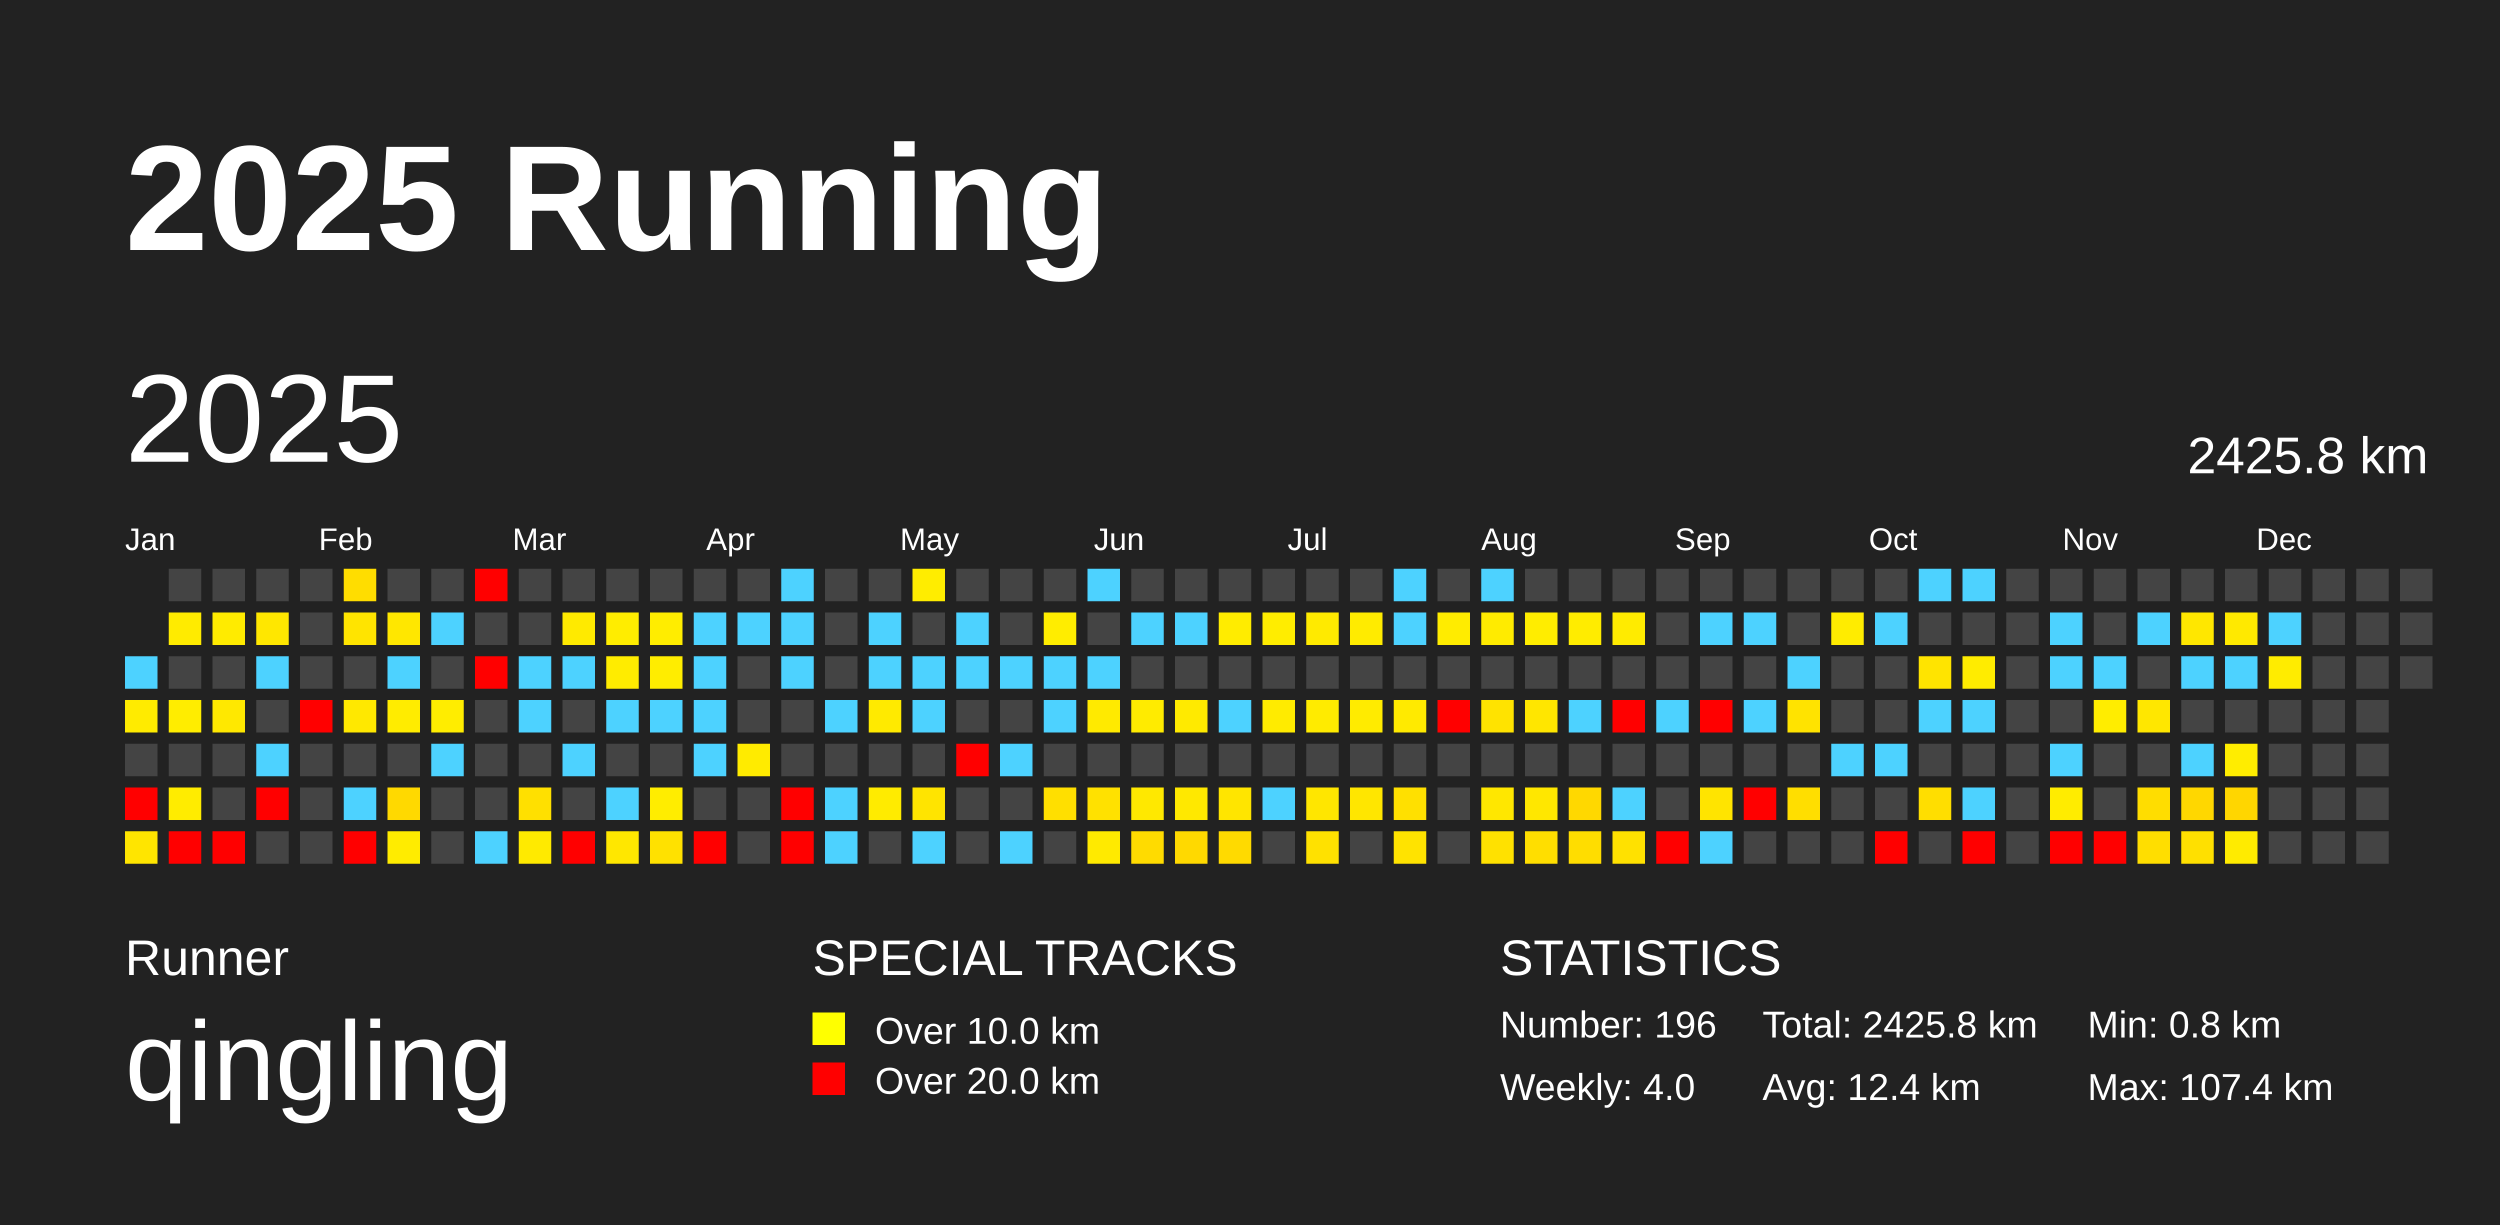
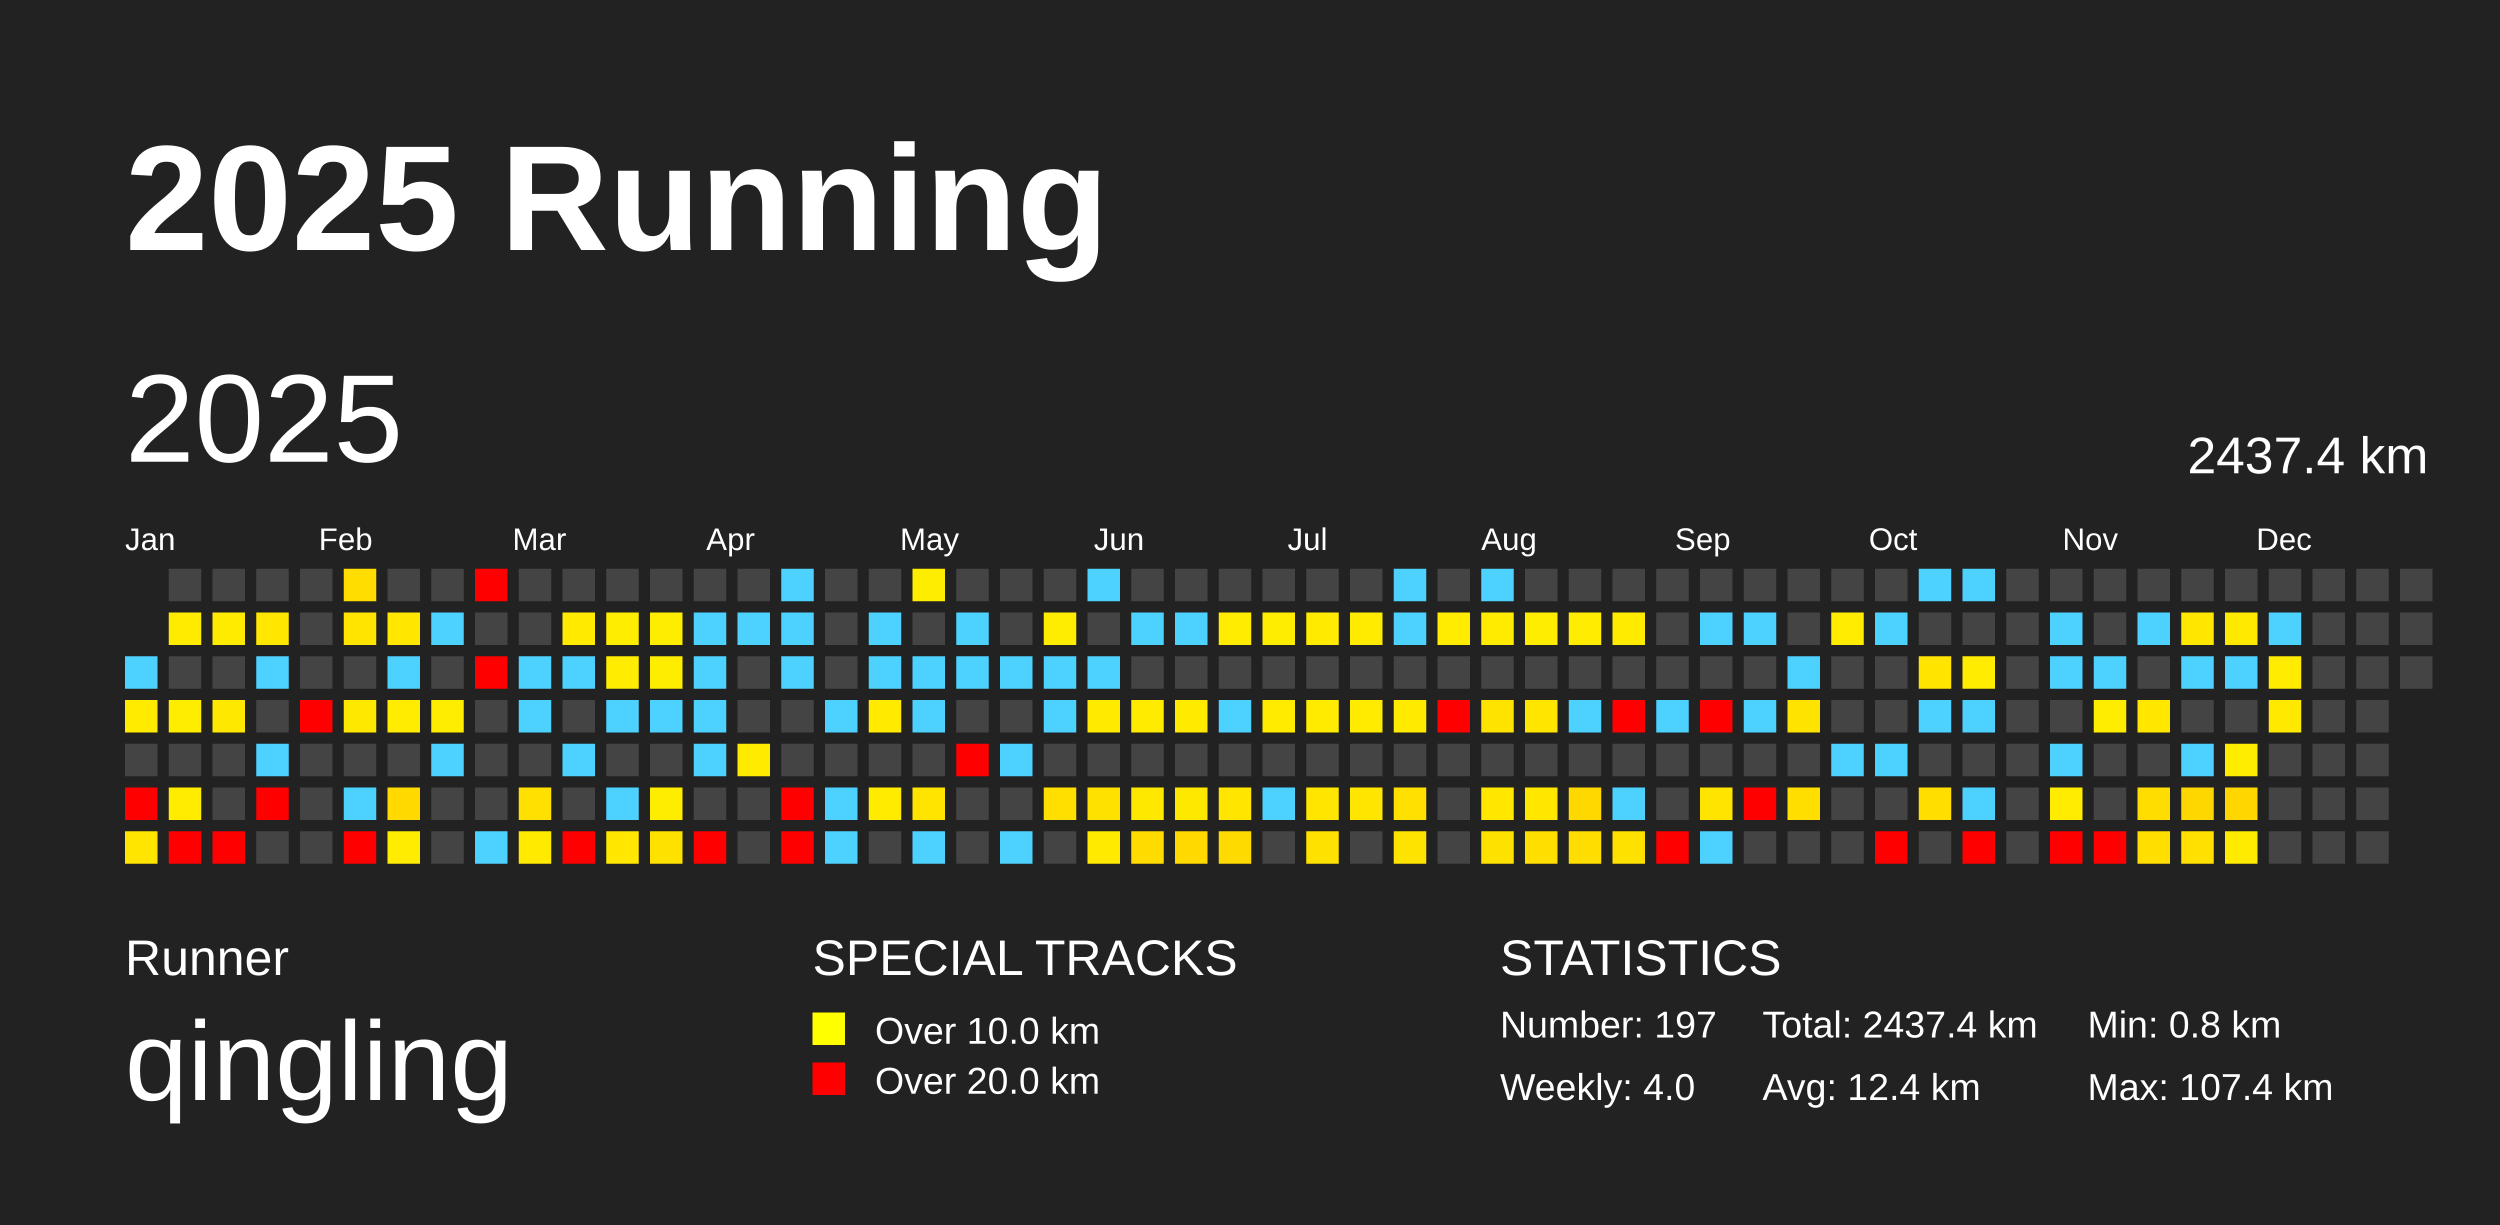
<svg xmlns="http://www.w3.org/2000/svg" baseProfile="full" height="98mm" version="1.1" viewBox="0,0,200,98" width="200mm">
  <defs />
  <rect fill="#222222" height="98" width="200" x="0" y="0" />
  <text fill="#FFFFFF" style="font-size:12px; font-family:Arial; font-weight:bold;" x="10" y="20">2025 Running</text>
  <text fill="#FFFFFF" style="font-size:4px; font-family:Arial" x="10" y="78">Runner</text>
  <text fill="#FFFFFF" style="font-size:9px; font-family:Arial" x="10" y="88">qingling</text>
  <text fill="#FFFFFF" style="font-size:4px; font-family:Arial" x="65" y="78">SPECIAL TRACKS</text>
  <rect fill="yellow" height="2.6" width="2.6" x="65" y="81" />
  <text fill="#FFFFFF" style="font-size:3px; font-family:Arial" x="70" y="83.5">Over 10.0 km</text>
  <rect fill="red" height="2.6" width="2.6" x="65" y="85" />
  <text fill="#FFFFFF" style="font-size:3px; font-family:Arial" x="70" y="87.5">Over 20.0 km</text>
  <text fill="#FFFFFF" style="font-size:4px; font-family:Arial" x="120" y="78">STATISTICS</text>
-   <text fill="#FFFFFF" style="font-size:3px; font-family:Arial" x="120" y="83">Number: 196</text>
+   <text fill="#FFFFFF" style="font-size:3px; font-family:Arial" x="120" y="83">Number: 197</text>
  <text fill="#FFFFFF" style="font-size:3px; font-family:Arial" x="120" y="88">Weekly: 4.0</text>
-   <text fill="#FFFFFF" style="font-size:3px; font-family:Arial" x="141" y="83">Total: 2425.8 km</text>
+   <text fill="#FFFFFF" style="font-size:3px; font-family:Arial" x="141" y="83">Total: 2437.4 km</text>
  <text fill="#FFFFFF" style="font-size:3px; font-family:Arial" x="141" y="88">Avg: 12.4 km</text>
  <text fill="#FFFFFF" style="font-size:3px; font-family:Arial" x="167" y="83">Min: 0.8 km</text>
  <text fill="#FFFFFF" style="font-size:3px; font-family:Arial" x="167" y="88">Max: 107.4 km</text>
  <text dominant-baseline="hanging" fill="#FFFFFF" style="font-size:10.0px; font-family:Arial;" x="10" y="30">2025</text>
-   <text dominant-baseline="hanging" fill="#FFFFFF" style="font-size:4.125px; font-family:Arial;" x="175" y="35">2425.8 km</text>
+   <text dominant-baseline="hanging" fill="#FFFFFF" style="font-size:4.125px; font-family:Arial;" x="175" y="35">2437.4 km</text>
  <text fill="#FFFFFF" style="font-size:2.5px; font-family:Arial" x="10.0" y="44">Jan</text>
  <text fill="#FFFFFF" style="font-size:2.5px; font-family:Arial" x="25.5" y="44">Feb</text>
  <text fill="#FFFFFF" style="font-size:2.5px; font-family:Arial" x="41.0" y="44">Mar</text>
  <text fill="#FFFFFF" style="font-size:2.5px; font-family:Arial" x="56.5" y="44">Apr</text>
  <text fill="#FFFFFF" style="font-size:2.5px; font-family:Arial" x="72.0" y="44">May</text>
  <text fill="#FFFFFF" style="font-size:2.5px; font-family:Arial" x="87.5" y="44">Jun</text>
  <text fill="#FFFFFF" style="font-size:2.5px; font-family:Arial" x="103.0" y="44">Jul</text>
  <text fill="#FFFFFF" style="font-size:2.5px; font-family:Arial" x="118.5" y="44">Aug</text>
  <text fill="#FFFFFF" style="font-size:2.5px; font-family:Arial" x="134.0" y="44">Sep</text>
  <text fill="#FFFFFF" style="font-size:2.5px; font-family:Arial" x="149.5" y="44">Oct</text>
  <text fill="#FFFFFF" style="font-size:2.5px; font-family:Arial" x="165.0" y="44">Nov</text>
  <text fill="#FFFFFF" style="font-size:2.5px; font-family:Arial" x="180.5" y="44">Dec</text>
  <rect fill="#4dd2ff" height="2.6" width="2.6" x="10.0" y="52.5" />
  <rect fill="#ffeb00" height="2.6" width="2.6" x="10.0" y="56.0" />
  <rect fill="#444444" height="2.6" width="2.6" x="10.0" y="59.5" />
  <rect fill="red" height="2.6" width="2.6" x="10.0" y="63.0" />
  <rect fill="#ffe500" height="2.6" width="2.6" x="10.0" y="66.5" />
  <rect fill="#444444" height="2.6" width="2.6" x="13.5" y="45.5" />
  <rect fill="#ffeb00" height="2.6" width="2.6" x="13.5" y="49.0" />
  <rect fill="#444444" height="2.6" width="2.6" x="13.5" y="52.5" />
  <rect fill="#ffed00" height="2.6" width="2.6" x="13.5" y="56.0" />
  <rect fill="#444444" height="2.6" width="2.6" x="13.5" y="59.5" />
  <rect fill="#ffec00" height="2.6" width="2.6" x="13.5" y="63.0" />
  <rect fill="red" height="2.6" width="2.6" x="13.5" y="66.5" />
  <rect fill="#444444" height="2.6" width="2.6" x="17.0" y="45.5" />
  <rect fill="#ffeb00" height="2.6" width="2.6" x="17.0" y="49.0" />
  <rect fill="#444444" height="2.6" width="2.6" x="17.0" y="52.5" />
  <rect fill="#ffe800" height="2.6" width="2.6" x="17.0" y="56.0" />
  <rect fill="#444444" height="2.6" width="2.6" x="17.0" y="59.5" />
  <rect fill="#444444" height="2.6" width="2.6" x="17.0" y="63.0" />
  <rect fill="red" height="2.6" width="2.6" x="17.0" y="66.5" />
  <rect fill="#444444" height="2.6" width="2.6" x="20.5" y="45.5" />
  <rect fill="#ffe700" height="2.6" width="2.6" x="20.5" y="49.0" />
  <rect fill="#4dd2ff" height="2.6" width="2.6" x="20.5" y="52.5" />
  <rect fill="#444444" height="2.6" width="2.6" x="20.5" y="56.0" />
  <rect fill="#4dd2ff" height="2.6" width="2.6" x="20.5" y="59.5" />
  <rect fill="red" height="2.6" width="2.6" x="20.5" y="63.0" />
  <rect fill="#444444" height="2.6" width="2.6" x="20.5" y="66.5" />
  <rect fill="#444444" height="2.6" width="2.6" x="24.0" y="45.5" />
  <rect fill="#444444" height="2.6" width="2.6" x="24.0" y="49.0" />
  <rect fill="#444444" height="2.6" width="2.6" x="24.0" y="52.5" />
  <rect fill="red" height="2.6" width="2.6" x="24.0" y="56.0" />
  <rect fill="#444444" height="2.6" width="2.6" x="24.0" y="59.5" />
  <rect fill="#444444" height="2.6" width="2.6" x="24.0" y="63.0" />
  <rect fill="#444444" height="2.6" width="2.6" x="24.0" y="66.5" />
  <rect fill="#ffdd00" height="2.6" width="2.6" x="27.5" y="45.5" />
  <rect fill="#ffe400" height="2.6" width="2.6" x="27.5" y="49.0" />
  <rect fill="#444444" height="2.6" width="2.6" x="27.5" y="52.5" />
  <rect fill="#ffe800" height="2.6" width="2.6" x="27.5" y="56.0" />
  <rect fill="#444444" height="2.6" width="2.6" x="27.5" y="59.5" />
  <rect fill="#4dd2ff" height="2.6" width="2.6" x="27.5" y="63.0" />
  <rect fill="red" height="2.6" width="2.6" x="27.5" y="66.5" />
  <rect fill="#444444" height="2.6" width="2.6" x="31.0" y="45.5" />
  <rect fill="#ffe700" height="2.6" width="2.6" x="31.0" y="49.0" />
  <rect fill="#4dd2ff" height="2.6" width="2.6" x="31.0" y="52.5" />
  <rect fill="#ffec00" height="2.6" width="2.6" x="31.0" y="56.0" />
  <rect fill="#444444" height="2.6" width="2.6" x="31.0" y="59.5" />
  <rect fill="#ffd900" height="2.6" width="2.6" x="31.0" y="63.0" />
  <rect fill="#ffec00" height="2.6" width="2.6" x="31.0" y="66.5" />
  <rect fill="#444444" height="2.6" width="2.6" x="34.5" y="45.5" />
  <rect fill="#4dd2ff" height="2.6" width="2.6" x="34.5" y="49.0" />
  <rect fill="#444444" height="2.6" width="2.6" x="34.5" y="52.5" />
  <rect fill="#ffed00" height="2.6" width="2.6" x="34.5" y="56.0" />
  <rect fill="#4dd2ff" height="2.6" width="2.6" x="34.5" y="59.5" />
  <rect fill="#444444" height="2.6" width="2.6" x="34.5" y="63.0" />
  <rect fill="#444444" height="2.6" width="2.6" x="34.5" y="66.5" />
  <rect fill="red" height="2.6" width="2.6" x="38.0" y="45.5" />
  <rect fill="#444444" height="2.6" width="2.6" x="38.0" y="49.0" />
  <rect fill="red" height="2.6" width="2.6" x="38.0" y="52.5" />
  <rect fill="#444444" height="2.6" width="2.6" x="38.0" y="56.0" />
  <rect fill="#444444" height="2.6" width="2.6" x="38.0" y="59.5" />
  <rect fill="#444444" height="2.6" width="2.6" x="38.0" y="63.0" />
  <rect fill="#4dd2ff" height="2.6" width="2.6" x="38.0" y="66.5" />
  <rect fill="#444444" height="2.6" width="2.6" x="41.5" y="45.5" />
  <rect fill="#444444" height="2.6" width="2.6" x="41.5" y="49.0" />
  <rect fill="#4dd2ff" height="2.6" width="2.6" x="41.5" y="52.5" />
  <rect fill="#4dd2ff" height="2.6" width="2.6" x="41.5" y="56.0" />
  <rect fill="#444444" height="2.6" width="2.6" x="41.5" y="59.5" />
  <rect fill="#ffe000" height="2.6" width="2.6" x="41.5" y="63.0" />
  <rect fill="#ffea00" height="2.6" width="2.6" x="41.5" y="66.5" />
  <rect fill="#444444" height="2.6" width="2.6" x="45.0" y="45.5" />
  <rect fill="#ffea00" height="2.6" width="2.6" x="45.0" y="49.0" />
  <rect fill="#4dd2ff" height="2.6" width="2.6" x="45.0" y="52.5" />
  <rect fill="#444444" height="2.6" width="2.6" x="45.0" y="56.0" />
  <rect fill="#4dd2ff" height="2.6" width="2.6" x="45.0" y="59.5" />
  <rect fill="#444444" height="2.6" width="2.6" x="45.0" y="63.0" />
  <rect fill="red" height="2.6" width="2.6" x="45.0" y="66.5" />
  <rect fill="#444444" height="2.6" width="2.6" x="48.5" y="45.5" />
  <rect fill="#ffed00" height="2.6" width="2.6" x="48.5" y="49.0" />
  <rect fill="#ffec00" height="2.6" width="2.6" x="48.5" y="52.5" />
  <rect fill="#4dd2ff" height="2.6" width="2.6" x="48.5" y="56.0" />
  <rect fill="#444444" height="2.6" width="2.6" x="48.5" y="59.5" />
  <rect fill="#4dd2ff" height="2.6" width="2.6" x="48.5" y="63.0" />
  <rect fill="#ffe700" height="2.6" width="2.6" x="48.5" y="66.5" />
  <rect fill="#444444" height="2.6" width="2.6" x="52.0" y="45.5" />
  <rect fill="#ffed00" height="2.6" width="2.6" x="52.0" y="49.0" />
  <rect fill="#ffed00" height="2.6" width="2.6" x="52.0" y="52.5" />
  <rect fill="#4dd2ff" height="2.6" width="2.6" x="52.0" y="56.0" />
  <rect fill="#444444" height="2.6" width="2.6" x="52.0" y="59.5" />
  <rect fill="#ffed00" height="2.6" width="2.6" x="52.0" y="63.0" />
  <rect fill="#ffe100" height="2.6" width="2.6" x="52.0" y="66.5" />
  <rect fill="#444444" height="2.6" width="2.6" x="55.5" y="45.5" />
  <rect fill="#4dd2ff" height="2.6" width="2.6" x="55.5" y="49.0" />
  <rect fill="#4dd2ff" height="2.6" width="2.6" x="55.5" y="52.5" />
  <rect fill="#4dd2ff" height="2.6" width="2.6" x="55.5" y="56.0" />
  <rect fill="#4dd2ff" height="2.6" width="2.6" x="55.5" y="59.5" />
  <rect fill="#444444" height="2.6" width="2.6" x="55.5" y="63.0" />
  <rect fill="red" height="2.6" width="2.6" x="55.5" y="66.5" />
  <rect fill="#444444" height="2.6" width="2.6" x="59.0" y="45.5" />
  <rect fill="#4dd2ff" height="2.6" width="2.6" x="59.0" y="49.0" />
  <rect fill="#444444" height="2.6" width="2.6" x="59.0" y="52.5" />
  <rect fill="#444444" height="2.6" width="2.6" x="59.0" y="56.0" />
  <rect fill="#ffeb00" height="2.6" width="2.6" x="59.0" y="59.5" />
  <rect fill="#444444" height="2.6" width="2.6" x="59.0" y="63.0" />
  <rect fill="#444444" height="2.6" width="2.6" x="59.0" y="66.5" />
  <rect fill="#4dd2ff" height="2.6" width="2.6" x="62.5" y="45.5" />
  <rect fill="#4dd2ff" height="2.6" width="2.6" x="62.5" y="49.0" />
  <rect fill="#4dd2ff" height="2.6" width="2.6" x="62.5" y="52.5" />
  <rect fill="#444444" height="2.6" width="2.6" x="62.5" y="56.0" />
  <rect fill="#444444" height="2.6" width="2.6" x="62.5" y="59.5" />
  <rect fill="red" height="2.6" width="2.6" x="62.5" y="63.0" />
  <rect fill="red" height="2.6" width="2.6" x="62.5" y="66.5" />
  <rect fill="#444444" height="2.6" width="2.6" x="66.0" y="45.5" />
  <rect fill="#444444" height="2.6" width="2.6" x="66.0" y="49.0" />
  <rect fill="#444444" height="2.6" width="2.6" x="66.0" y="52.5" />
  <rect fill="#4dd2ff" height="2.6" width="2.6" x="66.0" y="56.0" />
  <rect fill="#444444" height="2.6" width="2.6" x="66.0" y="59.5" />
  <rect fill="#4dd2ff" height="2.6" width="2.6" x="66.0" y="63.0" />
  <rect fill="#4dd2ff" height="2.6" width="2.6" x="66.0" y="66.5" />
  <rect fill="#444444" height="2.6" width="2.6" x="69.5" y="45.5" />
  <rect fill="#4dd2ff" height="2.6" width="2.6" x="69.5" y="49.0" />
  <rect fill="#4dd2ff" height="2.6" width="2.6" x="69.5" y="52.5" />
  <rect fill="#ffea00" height="2.6" width="2.6" x="69.5" y="56.0" />
  <rect fill="#444444" height="2.6" width="2.6" x="69.5" y="59.5" />
  <rect fill="#ffeb00" height="2.6" width="2.6" x="69.5" y="63.0" />
  <rect fill="#444444" height="2.6" width="2.6" x="69.5" y="66.5" />
  <rect fill="#ffed00" height="2.6" width="2.6" x="73.0" y="45.5" />
  <rect fill="#444444" height="2.6" width="2.6" x="73.0" y="49.0" />
  <rect fill="#4dd2ff" height="2.6" width="2.6" x="73.0" y="52.5" />
  <rect fill="#4dd2ff" height="2.6" width="2.6" x="73.0" y="56.0" />
  <rect fill="#444444" height="2.6" width="2.6" x="73.0" y="59.5" />
  <rect fill="#ffe400" height="2.6" width="2.6" x="73.0" y="63.0" />
  <rect fill="#4dd2ff" height="2.6" width="2.6" x="73.0" y="66.5" />
  <rect fill="#444444" height="2.6" width="2.6" x="76.5" y="45.5" />
  <rect fill="#4dd2ff" height="2.6" width="2.6" x="76.5" y="49.0" />
  <rect fill="#4dd2ff" height="2.6" width="2.6" x="76.5" y="52.5" />
  <rect fill="#444444" height="2.6" width="2.6" x="76.5" y="56.0" />
  <rect fill="red" height="2.6" width="2.6" x="76.5" y="59.5" />
  <rect fill="#444444" height="2.6" width="2.6" x="76.5" y="63.0" />
  <rect fill="#444444" height="2.6" width="2.6" x="76.5" y="66.5" />
  <rect fill="#444444" height="2.6" width="2.6" x="80.0" y="45.5" />
  <rect fill="#444444" height="2.6" width="2.6" x="80.0" y="49.0" />
  <rect fill="#4dd2ff" height="2.6" width="2.6" x="80.0" y="52.5" />
  <rect fill="#444444" height="2.6" width="2.6" x="80.0" y="56.0" />
  <rect fill="#4dd2ff" height="2.6" width="2.6" x="80.0" y="59.5" />
  <rect fill="#444444" height="2.6" width="2.6" x="80.0" y="63.0" />
  <rect fill="#4dd2ff" height="2.6" width="2.6" x="80.0" y="66.5" />
  <rect fill="#444444" height="2.6" width="2.6" x="83.5" y="45.5" />
  <rect fill="#ffed00" height="2.6" width="2.6" x="83.5" y="49.0" />
  <rect fill="#4dd2ff" height="2.6" width="2.6" x="83.5" y="52.5" />
  <rect fill="#4dd2ff" height="2.6" width="2.6" x="83.5" y="56.0" />
  <rect fill="#444444" height="2.6" width="2.6" x="83.5" y="59.5" />
  <rect fill="#ffdf00" height="2.6" width="2.6" x="83.5" y="63.0" />
  <rect fill="#444444" height="2.6" width="2.6" x="83.5" y="66.5" />
  <rect fill="#4dd2ff" height="2.6" width="2.6" x="87.0" y="45.5" />
  <rect fill="#444444" height="2.6" width="2.6" x="87.0" y="49.0" />
  <rect fill="#4dd2ff" height="2.6" width="2.6" x="87.0" y="52.5" />
  <rect fill="#ffea00" height="2.6" width="2.6" x="87.0" y="56.0" />
  <rect fill="#444444" height="2.6" width="2.6" x="87.0" y="59.5" />
  <rect fill="#ffe100" height="2.6" width="2.6" x="87.0" y="63.0" />
  <rect fill="#ffea00" height="2.6" width="2.6" x="87.0" y="66.5" />
  <rect fill="#444444" height="2.6" width="2.6" x="90.5" y="45.5" />
  <rect fill="#4dd2ff" height="2.6" width="2.6" x="90.5" y="49.0" />
  <rect fill="#444444" height="2.6" width="2.6" x="90.5" y="52.5" />
  <rect fill="#ffeb00" height="2.6" width="2.6" x="90.5" y="56.0" />
  <rect fill="#444444" height="2.6" width="2.6" x="90.5" y="59.5" />
  <rect fill="#ffe800" height="2.6" width="2.6" x="90.5" y="63.0" />
  <rect fill="#ffdb00" height="2.6" width="2.6" x="90.5" y="66.5" />
  <rect fill="#444444" height="2.6" width="2.6" x="94.0" y="45.5" />
  <rect fill="#4dd2ff" height="2.6" width="2.6" x="94.0" y="49.0" />
  <rect fill="#444444" height="2.6" width="2.6" x="94.0" y="52.5" />
  <rect fill="#ffea00" height="2.6" width="2.6" x="94.0" y="56.0" />
  <rect fill="#444444" height="2.6" width="2.6" x="94.0" y="59.5" />
  <rect fill="#ffe800" height="2.6" width="2.6" x="94.0" y="63.0" />
  <rect fill="#ffd900" height="2.6" width="2.6" x="94.0" y="66.5" />
  <rect fill="#444444" height="2.6" width="2.6" x="97.5" y="45.5" />
  <rect fill="#ffec00" height="2.6" width="2.6" x="97.5" y="49.0" />
  <rect fill="#444444" height="2.6" width="2.6" x="97.5" y="52.5" />
  <rect fill="#4dd2ff" height="2.6" width="2.6" x="97.5" y="56.0" />
  <rect fill="#444444" height="2.6" width="2.6" x="97.5" y="59.5" />
  <rect fill="#ffe500" height="2.6" width="2.6" x="97.5" y="63.0" />
  <rect fill="#ffda00" height="2.6" width="2.6" x="97.5" y="66.5" />
  <rect fill="#444444" height="2.6" width="2.6" x="101.0" y="45.5" />
  <rect fill="#ffed00" height="2.6" width="2.6" x="101.0" y="49.0" />
  <rect fill="#444444" height="2.6" width="2.6" x="101.0" y="52.5" />
  <rect fill="#ffeb00" height="2.6" width="2.6" x="101.0" y="56.0" />
  <rect fill="#444444" height="2.6" width="2.6" x="101.0" y="59.5" />
  <rect fill="#4dd2ff" height="2.6" width="2.6" x="101.0" y="63.0" />
  <rect fill="#444444" height="2.6" width="2.6" x="101.0" y="66.5" />
  <rect fill="#444444" height="2.6" width="2.6" x="104.5" y="45.5" />
  <rect fill="#ffea00" height="2.6" width="2.6" x="104.5" y="49.0" />
  <rect fill="#444444" height="2.6" width="2.6" x="104.5" y="52.5" />
  <rect fill="#ffeb00" height="2.6" width="2.6" x="104.5" y="56.0" />
  <rect fill="#444444" height="2.6" width="2.6" x="104.5" y="59.5" />
  <rect fill="#ffe600" height="2.6" width="2.6" x="104.5" y="63.0" />
  <rect fill="#ffe100" height="2.6" width="2.6" x="104.5" y="66.5" />
  <rect fill="#444444" height="2.6" width="2.6" x="108.0" y="45.5" />
  <rect fill="#ffeb00" height="2.6" width="2.6" x="108.0" y="49.0" />
  <rect fill="#444444" height="2.6" width="2.6" x="108.0" y="52.5" />
  <rect fill="#ffeb00" height="2.6" width="2.6" x="108.0" y="56.0" />
  <rect fill="#444444" height="2.6" width="2.6" x="108.0" y="59.5" />
  <rect fill="#ffe600" height="2.6" width="2.6" x="108.0" y="63.0" />
  <rect fill="#444444" height="2.6" width="2.6" x="108.0" y="66.5" />
  <rect fill="#4dd2ff" height="2.6" width="2.6" x="111.5" y="45.5" />
  <rect fill="#4dd2ff" height="2.6" width="2.6" x="111.5" y="49.0" />
  <rect fill="#444444" height="2.6" width="2.6" x="111.5" y="52.5" />
  <rect fill="#ffea00" height="2.6" width="2.6" x="111.5" y="56.0" />
  <rect fill="#444444" height="2.6" width="2.6" x="111.5" y="59.5" />
  <rect fill="#ffe000" height="2.6" width="2.6" x="111.5" y="63.0" />
  <rect fill="#ffe300" height="2.6" width="2.6" x="111.5" y="66.5" />
  <rect fill="#444444" height="2.6" width="2.6" x="115.0" y="45.5" />
  <rect fill="#ffec00" height="2.6" width="2.6" x="115.0" y="49.0" />
  <rect fill="#444444" height="2.6" width="2.6" x="115.0" y="52.5" />
  <rect fill="red" height="2.6" width="2.6" x="115.0" y="56.0" />
  <rect fill="#444444" height="2.6" width="2.6" x="115.0" y="59.5" />
  <rect fill="#444444" height="2.6" width="2.6" x="115.0" y="63.0" />
  <rect fill="#444444" height="2.6" width="2.6" x="115.0" y="66.5" />
  <rect fill="#4dd2ff" height="2.6" width="2.6" x="118.5" y="45.5" />
  <rect fill="#ffeb00" height="2.6" width="2.6" x="118.5" y="49.0" />
  <rect fill="#444444" height="2.6" width="2.6" x="118.5" y="52.5" />
  <rect fill="#ffe300" height="2.6" width="2.6" x="118.5" y="56.0" />
  <rect fill="#444444" height="2.6" width="2.6" x="118.5" y="59.5" />
  <rect fill="#ffe700" height="2.6" width="2.6" x="118.5" y="63.0" />
  <rect fill="#ffe100" height="2.6" width="2.6" x="118.5" y="66.5" />
  <rect fill="#444444" height="2.6" width="2.6" x="122.0" y="45.5" />
  <rect fill="#ffed00" height="2.6" width="2.6" x="122.0" y="49.0" />
  <rect fill="#444444" height="2.6" width="2.6" x="122.0" y="52.5" />
  <rect fill="#ffe600" height="2.6" width="2.6" x="122.0" y="56.0" />
  <rect fill="#444444" height="2.6" width="2.6" x="122.0" y="59.5" />
  <rect fill="#ffe700" height="2.6" width="2.6" x="122.0" y="63.0" />
  <rect fill="#ffde00" height="2.6" width="2.6" x="122.0" y="66.5" />
  <rect fill="#444444" height="2.6" width="2.6" x="125.5" y="45.5" />
  <rect fill="#ffec00" height="2.6" width="2.6" x="125.5" y="49.0" />
  <rect fill="#444444" height="2.6" width="2.6" x="125.5" y="52.5" />
  <rect fill="#4dd2ff" height="2.6" width="2.6" x="125.5" y="56.0" />
  <rect fill="#444444" height="2.6" width="2.6" x="125.5" y="59.5" />
  <rect fill="#ffd800" height="2.6" width="2.6" x="125.5" y="63.0" />
  <rect fill="#ffdd00" height="2.6" width="2.6" x="125.5" y="66.5" />
  <rect fill="#444444" height="2.6" width="2.6" x="129.0" y="45.5" />
  <rect fill="#ffeb00" height="2.6" width="2.6" x="129.0" y="49.0" />
  <rect fill="#444444" height="2.6" width="2.6" x="129.0" y="52.5" />
  <rect fill="red" height="2.6" width="2.6" x="129.0" y="56.0" />
  <rect fill="#444444" height="2.6" width="2.6" x="129.0" y="59.5" />
  <rect fill="#4dd2ff" height="2.6" width="2.6" x="129.0" y="63.0" />
  <rect fill="#ffe100" height="2.6" width="2.6" x="129.0" y="66.5" />
  <rect fill="#444444" height="2.6" width="2.6" x="132.5" y="45.5" />
  <rect fill="#444444" height="2.6" width="2.6" x="132.5" y="49.0" />
  <rect fill="#444444" height="2.6" width="2.6" x="132.5" y="52.5" />
  <rect fill="#4dd2ff" height="2.6" width="2.6" x="132.5" y="56.0" />
  <rect fill="#444444" height="2.6" width="2.6" x="132.5" y="59.5" />
  <rect fill="#444444" height="2.6" width="2.6" x="132.5" y="63.0" />
  <rect fill="red" height="2.6" width="2.6" x="132.5" y="66.5" />
  <rect fill="#444444" height="2.6" width="2.6" x="136.0" y="45.5" />
  <rect fill="#4dd2ff" height="2.6" width="2.6" x="136.0" y="49.0" />
  <rect fill="#444444" height="2.6" width="2.6" x="136.0" y="52.5" />
  <rect fill="red" height="2.6" width="2.6" x="136.0" y="56.0" />
  <rect fill="#444444" height="2.6" width="2.6" x="136.0" y="59.5" />
  <rect fill="#ffe400" height="2.6" width="2.6" x="136.0" y="63.0" />
  <rect fill="#4dd2ff" height="2.6" width="2.6" x="136.0" y="66.5" />
  <rect fill="#444444" height="2.6" width="2.6" x="139.5" y="45.5" />
  <rect fill="#4dd2ff" height="2.6" width="2.6" x="139.5" y="49.0" />
  <rect fill="#444444" height="2.6" width="2.6" x="139.5" y="52.5" />
  <rect fill="#4dd2ff" height="2.6" width="2.6" x="139.5" y="56.0" />
  <rect fill="#444444" height="2.6" width="2.6" x="139.5" y="59.5" />
  <rect fill="red" height="2.6" width="2.6" x="139.5" y="63.0" />
  <rect fill="#444444" height="2.6" width="2.6" x="139.5" y="66.5" />
  <rect fill="#444444" height="2.6" width="2.6" x="143.0" y="45.5" />
  <rect fill="#444444" height="2.6" width="2.6" x="143.0" y="49.0" />
  <rect fill="#4dd2ff" height="2.6" width="2.6" x="143.0" y="52.5" />
  <rect fill="#ffe300" height="2.6" width="2.6" x="143.0" y="56.0" />
  <rect fill="#444444" height="2.6" width="2.6" x="143.0" y="59.5" />
  <rect fill="#ffde00" height="2.6" width="2.6" x="143.0" y="63.0" />
  <rect fill="#444444" height="2.6" width="2.6" x="143.0" y="66.5" />
  <rect fill="#444444" height="2.6" width="2.6" x="146.5" y="45.5" />
  <rect fill="#ffec00" height="2.6" width="2.6" x="146.5" y="49.0" />
  <rect fill="#444444" height="2.6" width="2.6" x="146.5" y="52.5" />
  <rect fill="#444444" height="2.6" width="2.6" x="146.5" y="56.0" />
  <rect fill="#4dd2ff" height="2.6" width="2.6" x="146.5" y="59.5" />
  <rect fill="#444444" height="2.6" width="2.6" x="146.5" y="63.0" />
  <rect fill="#444444" height="2.6" width="2.6" x="146.5" y="66.5" />
  <rect fill="#444444" height="2.6" width="2.6" x="150.0" y="45.5" />
  <rect fill="#4dd2ff" height="2.6" width="2.6" x="150.0" y="49.0" />
  <rect fill="#444444" height="2.6" width="2.6" x="150.0" y="52.5" />
  <rect fill="#444444" height="2.6" width="2.6" x="150.0" y="56.0" />
  <rect fill="#4dd2ff" height="2.6" width="2.6" x="150.0" y="59.5" />
  <rect fill="#444444" height="2.6" width="2.6" x="150.0" y="63.0" />
  <rect fill="red" height="2.6" width="2.6" x="150.0" y="66.5" />
  <rect fill="#4dd2ff" height="2.6" width="2.6" x="153.5" y="45.5" />
  <rect fill="#444444" height="2.6" width="2.6" x="153.5" y="49.0" />
  <rect fill="#ffe400" height="2.6" width="2.6" x="153.5" y="52.5" />
  <rect fill="#4dd2ff" height="2.6" width="2.6" x="153.5" y="56.0" />
  <rect fill="#444444" height="2.6" width="2.6" x="153.5" y="59.5" />
  <rect fill="#ffde00" height="2.6" width="2.6" x="153.5" y="63.0" />
  <rect fill="#444444" height="2.6" width="2.6" x="153.5" y="66.5" />
  <rect fill="#4dd2ff" height="2.6" width="2.6" x="157.0" y="45.5" />
  <rect fill="#444444" height="2.6" width="2.6" x="157.0" y="49.0" />
  <rect fill="#ffec00" height="2.6" width="2.6" x="157.0" y="52.5" />
  <rect fill="#4dd2ff" height="2.6" width="2.6" x="157.0" y="56.0" />
  <rect fill="#444444" height="2.6" width="2.6" x="157.0" y="59.5" />
  <rect fill="#4dd2ff" height="2.6" width="2.6" x="157.0" y="63.0" />
  <rect fill="red" height="2.6" width="2.6" x="157.0" y="66.5" />
  <rect fill="#444444" height="2.6" width="2.6" x="160.5" y="45.5" />
  <rect fill="#444444" height="2.6" width="2.6" x="160.5" y="49.0" />
  <rect fill="#444444" height="2.6" width="2.6" x="160.5" y="52.5" />
  <rect fill="#444444" height="2.6" width="2.6" x="160.5" y="56.0" />
  <rect fill="#444444" height="2.6" width="2.6" x="160.5" y="59.5" />
  <rect fill="#444444" height="2.6" width="2.6" x="160.5" y="63.0" />
  <rect fill="#444444" height="2.6" width="2.6" x="160.5" y="66.5" />
  <rect fill="#444444" height="2.6" width="2.6" x="164.0" y="45.5" />
  <rect fill="#4dd2ff" height="2.6" width="2.6" x="164.0" y="49.0" />
  <rect fill="#4dd2ff" height="2.6" width="2.6" x="164.0" y="52.5" />
  <rect fill="#444444" height="2.6" width="2.6" x="164.0" y="56.0" />
  <rect fill="#4dd2ff" height="2.6" width="2.6" x="164.0" y="59.5" />
  <rect fill="#ffec00" height="2.6" width="2.6" x="164.0" y="63.0" />
  <rect fill="red" height="2.6" width="2.6" x="164.0" y="66.5" />
  <rect fill="#444444" height="2.6" width="2.6" x="167.5" y="45.5" />
  <rect fill="#444444" height="2.6" width="2.6" x="167.5" y="49.0" />
  <rect fill="#4dd2ff" height="2.6" width="2.6" x="167.5" y="52.5" />
  <rect fill="#ffed00" height="2.6" width="2.6" x="167.5" y="56.0" />
  <rect fill="#444444" height="2.6" width="2.6" x="167.5" y="59.5" />
  <rect fill="#444444" height="2.6" width="2.6" x="167.5" y="63.0" />
  <rect fill="red" height="2.6" width="2.6" x="167.5" y="66.5" />
  <rect fill="#444444" height="2.6" width="2.6" x="171.0" y="45.5" />
  <rect fill="#4dd2ff" height="2.6" width="2.6" x="171.0" y="49.0" />
  <rect fill="#444444" height="2.6" width="2.6" x="171.0" y="52.5" />
  <rect fill="#ffe700" height="2.6" width="2.6" x="171.0" y="56.0" />
  <rect fill="#444444" height="2.6" width="2.6" x="171.0" y="59.5" />
  <rect fill="#ffdd00" height="2.6" width="2.6" x="171.0" y="63.0" />
  <rect fill="#ffde00" height="2.6" width="2.6" x="171.0" y="66.5" />
  <rect fill="#444444" height="2.6" width="2.6" x="174.5" y="45.5" />
  <rect fill="#ffe700" height="2.6" width="2.6" x="174.5" y="49.0" />
  <rect fill="#4dd2ff" height="2.6" width="2.6" x="174.5" y="52.5" />
  <rect fill="#444444" height="2.6" width="2.6" x="174.5" y="56.0" />
  <rect fill="#4dd2ff" height="2.6" width="2.6" x="174.5" y="59.5" />
  <rect fill="#ffd700" height="2.6" width="2.6" x="174.5" y="63.0" />
  <rect fill="#ffe000" height="2.6" width="2.6" x="174.5" y="66.5" />
  <rect fill="#444444" height="2.6" width="2.6" x="178.0" y="45.5" />
  <rect fill="#ffe900" height="2.6" width="2.6" x="178.0" y="49.0" />
  <rect fill="#4dd2ff" height="2.6" width="2.6" x="178.0" y="52.5" />
  <rect fill="#444444" height="2.6" width="2.6" x="178.0" y="56.0" />
  <rect fill="#ffed00" height="2.6" width="2.6" x="178.0" y="59.5" />
  <rect fill="#ffd600" height="2.6" width="2.6" x="178.0" y="63.0" />
  <rect fill="#ffeb00" height="2.6" width="2.6" x="178.0" y="66.5" />
  <rect fill="#444444" height="2.6" width="2.6" x="181.5" y="45.5" />
  <rect fill="#4dd2ff" height="2.6" width="2.6" x="181.5" y="49.0" />
  <rect fill="#ffec00" height="2.6" width="2.6" x="181.5" y="52.5" />
-   <rect fill="#444444" height="2.6" width="2.6" x="181.5" y="56.0" />
+   <rect fill="#ffe900" height="2.6" width="2.6" x="181.5" y="56.0" />
  <rect fill="#444444" height="2.6" width="2.6" x="181.5" y="59.5" />
  <rect fill="#444444" height="2.6" width="2.6" x="181.5" y="63.0" />
  <rect fill="#444444" height="2.6" width="2.6" x="181.5" y="66.5" />
  <rect fill="#444444" height="2.6" width="2.6" x="185.0" y="45.5" />
  <rect fill="#444444" height="2.6" width="2.6" x="185.0" y="49.0" />
  <rect fill="#444444" height="2.6" width="2.6" x="185.0" y="52.5" />
  <rect fill="#444444" height="2.6" width="2.6" x="185.0" y="56.0" />
  <rect fill="#444444" height="2.6" width="2.6" x="185.0" y="59.5" />
  <rect fill="#444444" height="2.6" width="2.6" x="185.0" y="63.0" />
  <rect fill="#444444" height="2.6" width="2.6" x="185.0" y="66.5" />
  <rect fill="#444444" height="2.6" width="2.6" x="188.5" y="45.5" />
  <rect fill="#444444" height="2.6" width="2.6" x="188.5" y="49.0" />
  <rect fill="#444444" height="2.6" width="2.6" x="188.5" y="52.5" />
  <rect fill="#444444" height="2.6" width="2.6" x="188.5" y="56.0" />
  <rect fill="#444444" height="2.6" width="2.6" x="188.5" y="59.5" />
  <rect fill="#444444" height="2.6" width="2.6" x="188.5" y="63.0" />
  <rect fill="#444444" height="2.6" width="2.6" x="188.5" y="66.5" />
  <rect fill="#444444" height="2.6" width="2.6" x="192.0" y="45.5" />
  <rect fill="#444444" height="2.6" width="2.6" x="192.0" y="49.0" />
  <rect fill="#444444" height="2.6" width="2.6" x="192.0" y="52.5" />
</svg>
